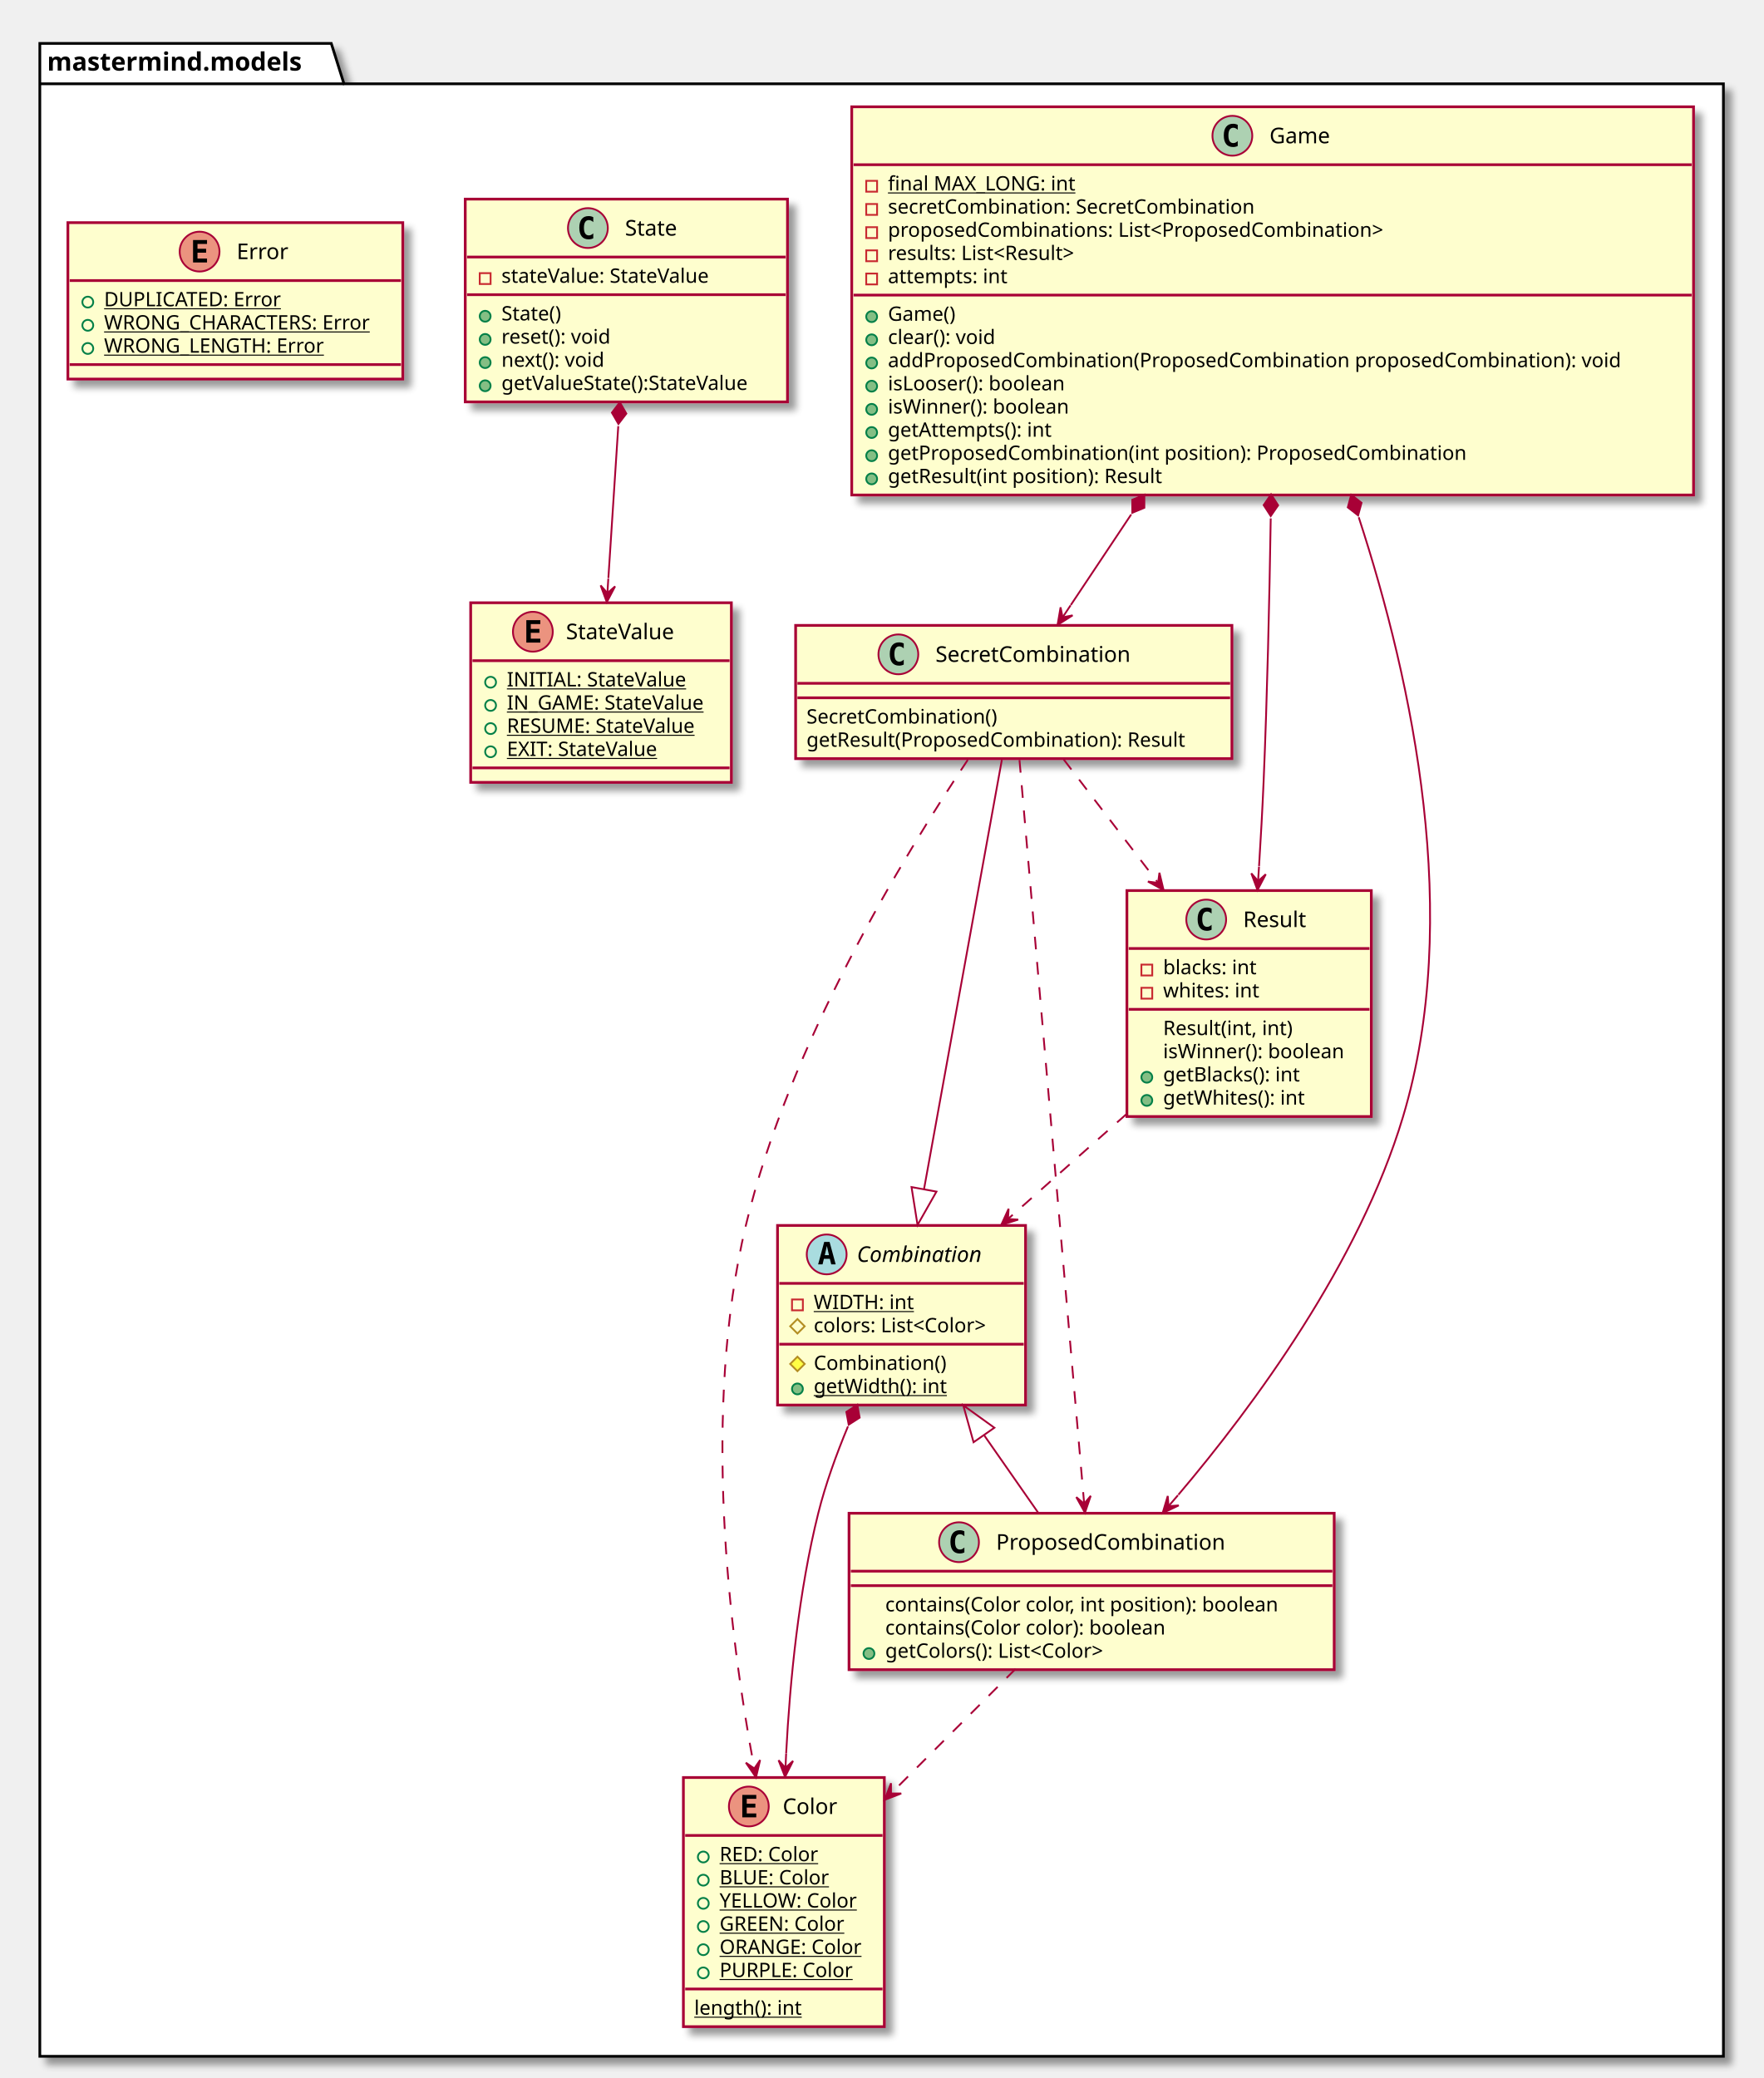
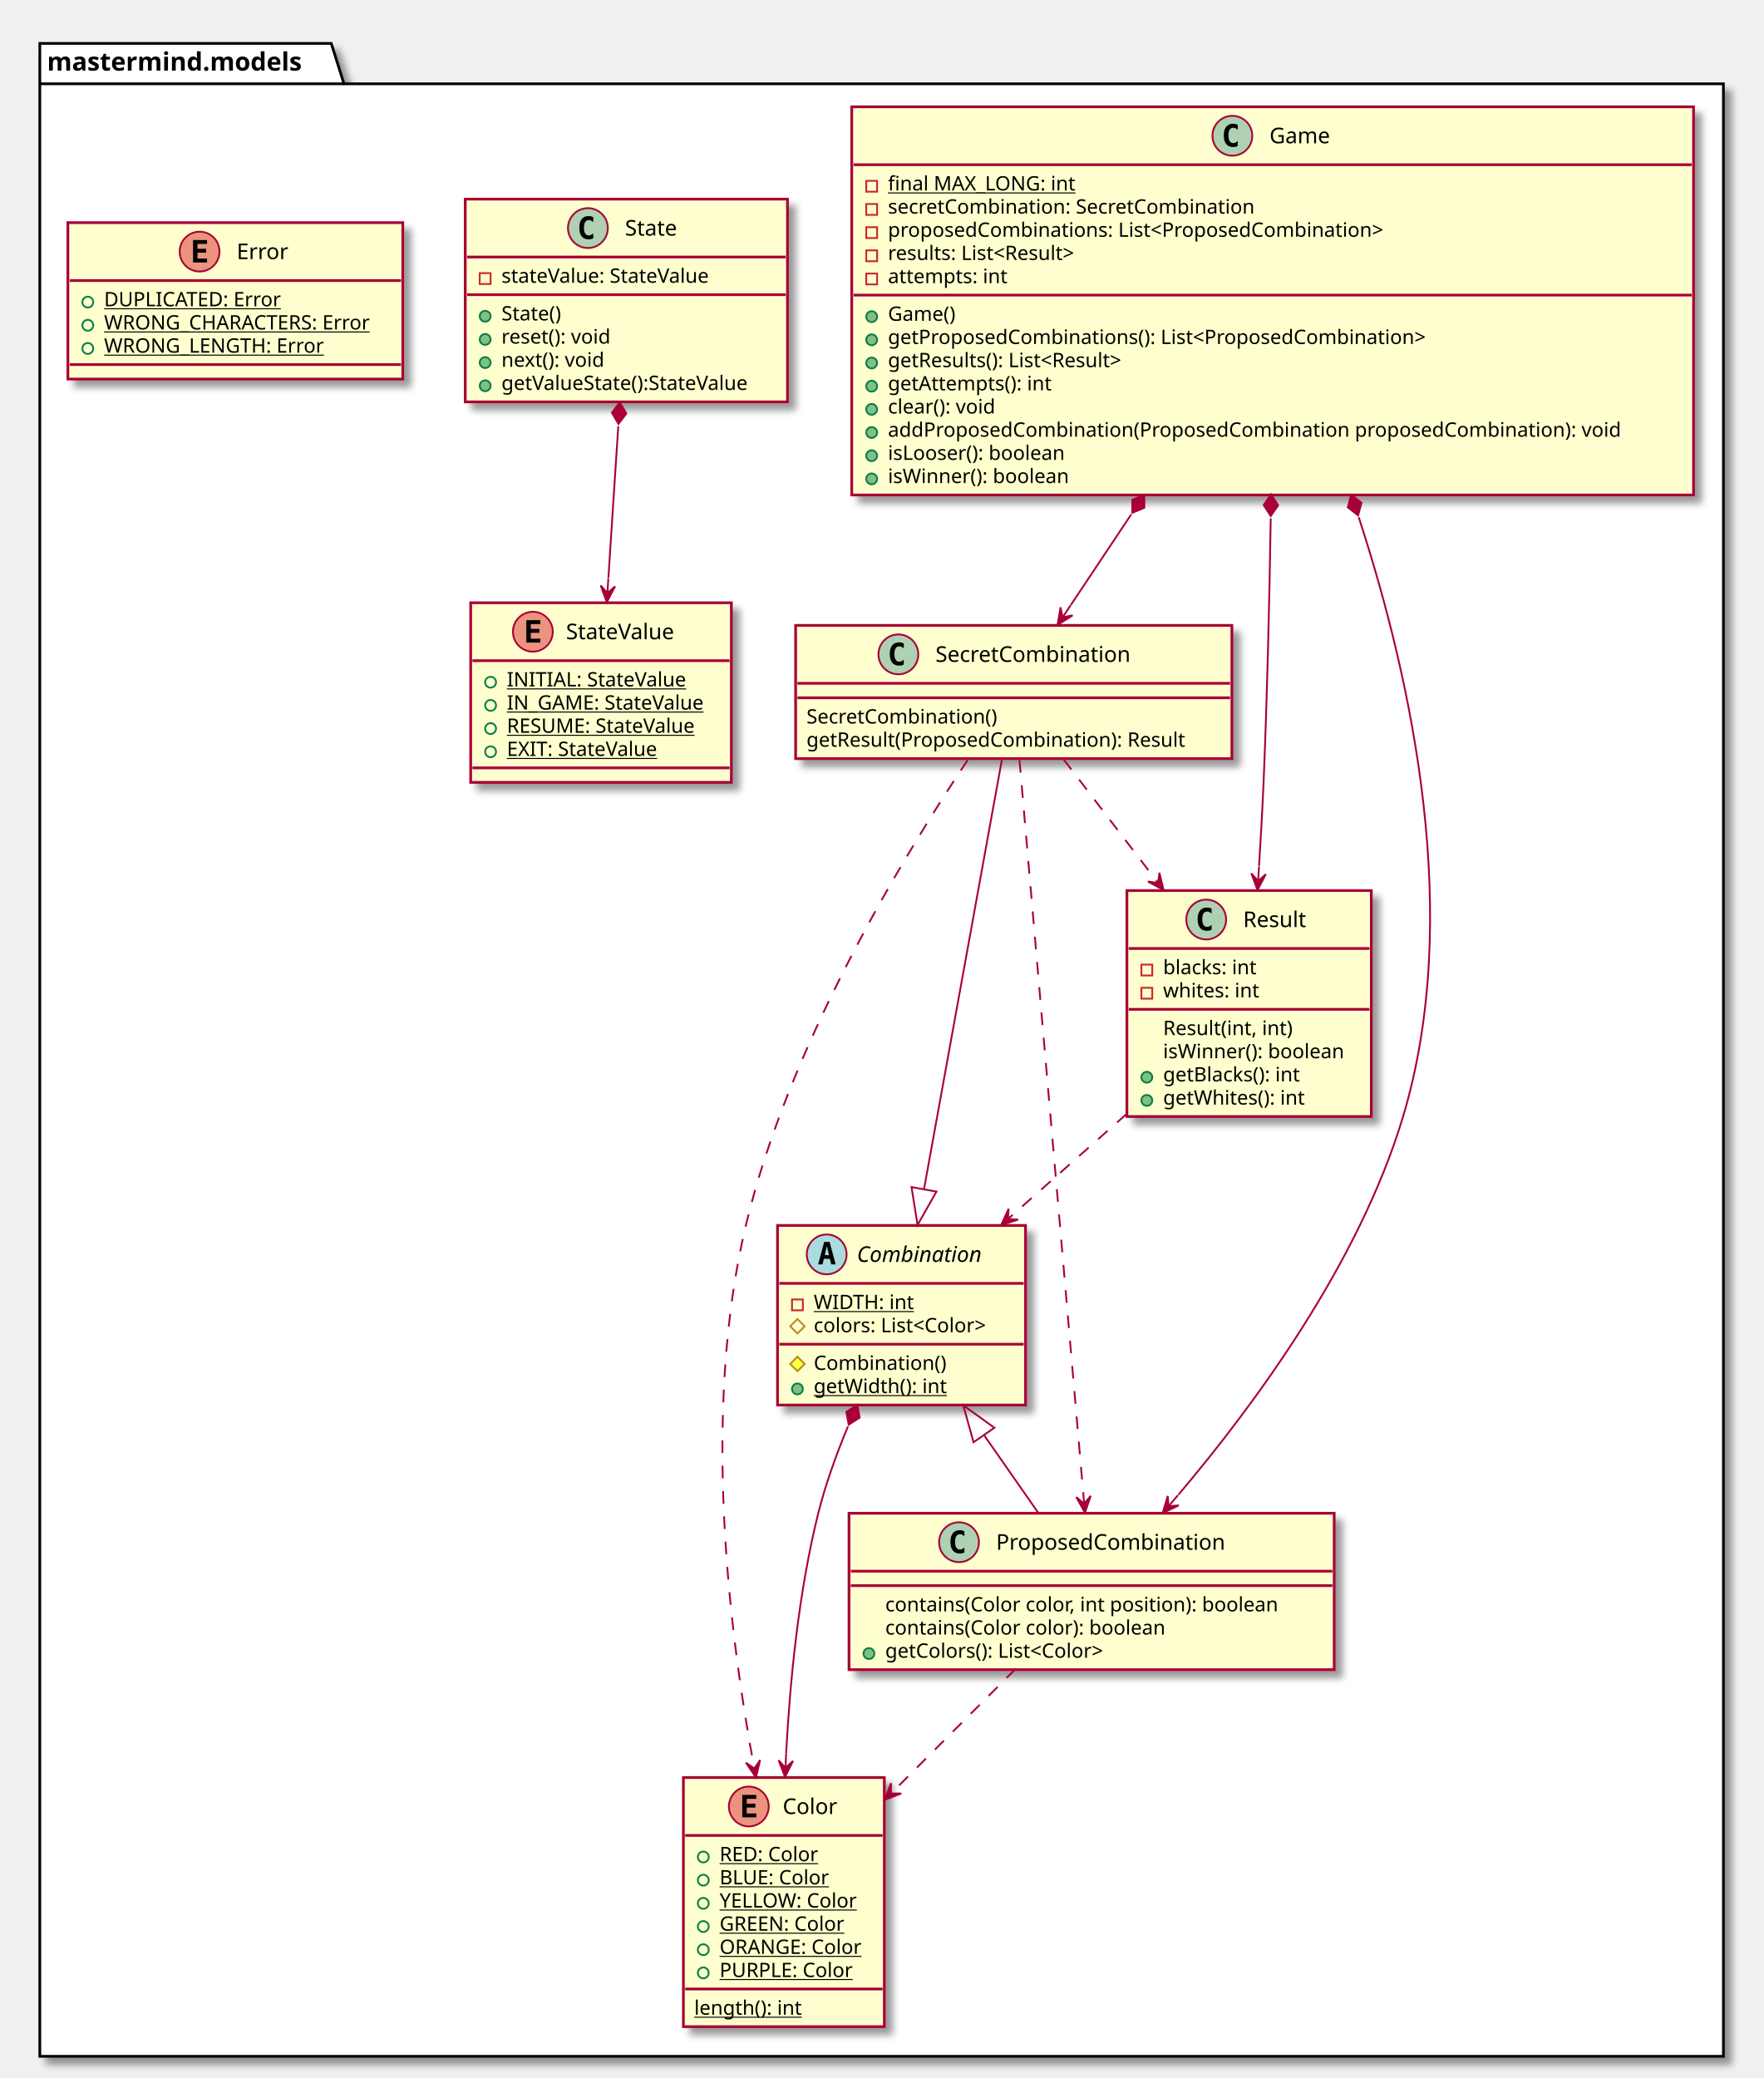
<svg xmlns="http://www.w3.org/2000/svg" contentScriptType="application/ecmascript" contentStyleType="text/css" height="1148px" preserveAspectRatio="none" style="width:974px;height:1148px;" version="1.1" viewBox="0 0 974 1148" width="974px" zoomAndPan="magnify">
  <defs>
-     <filter height="300%" id="f1865ri2w747ay" width="300%" x="-1" y="-1">
+     <filter height="300%" id="f1ryl5hfhe2eac" width="300%" x="-1" y="-1">
      <feGaussianBlur result="blurOut" stdDeviation="2.0" />
      <feColorMatrix in="blurOut" result="blurOut2" type="matrix" values="0 0 0 0 0 0 0 0 0 0 0 0 0 0 0 0 0 0 .4 0" />
      <feOffset dx="4.0" dy="4.0" in="blurOut2" result="blurOut3" />
      <feBlend in="SourceGraphic" in2="blurOut3" mode="normal" />
    </filter>
  </defs>
  <g>
-     <polygon fill="#FFFFFF" filter="url(#f1865ri2w747ay)" points="22,24,183,24,190,46.297,952,46.297,952,1136,22,1136,22,24" style="stroke: #000000; stroke-width: 1.5;" />
+     <polygon fill="#FFFFFF" filter="url(#f1ryl5hfhe2eac)" points="22,24,183,24,190,46.297,952,46.297,952,1136,22,1136,22,24" style="stroke: #000000; stroke-width: 1.5;" />
    <line style="stroke: #000000; stroke-width: 1.5;" x1="22" x2="190" y1="46.297" y2="46.297" />
    <text fill="#000000" font-family="sans-serif" font-size="14" font-weight="bold" lengthAdjust="spacingAndGlyphs" textLength="155" x="26" y="38.995">mastermind.models</text>
-     <rect fill="#FEFECE" filter="url(#f1865ri2w747ay)" height="137.633" id="mastermind.models.Color" style="stroke: #A80036; stroke-width: 1.5;" width="111" x="377.5" y="982" />
+     <rect fill="#FEFECE" filter="url(#f1ryl5hfhe2eac)" height="137.633" id="mastermind.models.Color" style="stroke: #A80036; stroke-width: 1.5;" width="111" x="377.5" y="982" />
    <ellipse cx="413.65" cy="998" fill="#EB937F" rx="11" ry="11" style="stroke: #A80036; stroke-width: 1.0;" />
    <path d="M417.759,1004 L410.041,1004 L410.041,991.609 L417.759,991.609 L417.759,993.766 L412.494,993.766 L412.494,996.438 L417.259,996.438 L417.259,998.594 L412.494,998.594 L412.494,1001.844 L417.759,1001.844 L417.759,1004 Z " />
    <text fill="#000000" font-family="sans-serif" font-size="12" lengthAdjust="spacingAndGlyphs" textLength="32" x="432.35" y="1002.154">Color</text>
    <line style="stroke: #A80036; stroke-width: 1.5;" x1="378.5" x2="487.5" y1="1014" y2="1014" />
    <ellipse cx="388.5" cy="1025.902" fill="none" rx="3" ry="3" style="stroke: #038048; stroke-width: 1.0;" />
    <text fill="#000000" font-family="sans-serif" font-size="11" lengthAdjust="spacingAndGlyphs" text-decoration="underline" textLength="60" x="397.5" y="1028.21">RED: Color</text>
    <ellipse cx="388.5" cy="1038.707" fill="none" rx="3" ry="3" style="stroke: #038048; stroke-width: 1.0;" />
    <text fill="#000000" font-family="sans-serif" font-size="11" lengthAdjust="spacingAndGlyphs" text-decoration="underline" textLength="67" x="397.5" y="1041.015">BLUE: Color</text>
    <ellipse cx="388.5" cy="1051.512" fill="none" rx="3" ry="3" style="stroke: #038048; stroke-width: 1.0;" />
    <text fill="#000000" font-family="sans-serif" font-size="11" lengthAdjust="spacingAndGlyphs" text-decoration="underline" textLength="82" x="397.5" y="1053.82">YELLOW: Color</text>
    <ellipse cx="388.5" cy="1064.316" fill="none" rx="3" ry="3" style="stroke: #038048; stroke-width: 1.0;" />
    <text fill="#000000" font-family="sans-serif" font-size="11" lengthAdjust="spacingAndGlyphs" text-decoration="underline" textLength="76" x="397.5" y="1066.624">GREEN: Color</text>
    <ellipse cx="388.5" cy="1077.121" fill="none" rx="3" ry="3" style="stroke: #038048; stroke-width: 1.0;" />
    <text fill="#000000" font-family="sans-serif" font-size="11" lengthAdjust="spacingAndGlyphs" text-decoration="underline" textLength="85" x="397.5" y="1079.429">ORANGE: Color</text>
    <ellipse cx="388.5" cy="1089.926" fill="none" rx="3" ry="3" style="stroke: #038048; stroke-width: 1.0;" />
    <text fill="#000000" font-family="sans-serif" font-size="11" lengthAdjust="spacingAndGlyphs" text-decoration="underline" textLength="80" x="397.5" y="1092.234">PURPLE: Color</text>
    <line style="stroke: #A80036; stroke-width: 1.5;" x1="378.5" x2="487.5" y1="1098.828" y2="1098.828" />
    <text fill="#000000" font-family="sans-serif" font-size="11" lengthAdjust="spacingAndGlyphs" text-decoration="underline" textLength="65" x="383.5" y="1113.039">length(): int</text>
-     <rect fill="#FEFECE" filter="url(#f1865ri2w747ay)" height="214.461" id="mastermind.models.Game" style="stroke: #A80036; stroke-width: 1.5;" width="465" x="470.5" y="59" />
+     <rect fill="#FEFECE" filter="url(#f1ryl5hfhe2eac)" height="214.461" id="mastermind.models.Game" style="stroke: #A80036; stroke-width: 1.5;" width="465" x="470.5" y="59" />
    <ellipse cx="680.75" cy="75" fill="#ADD1B2" rx="11" ry="11" style="stroke: #A80036; stroke-width: 1.0;" />
    <path d="M683.719,80.641 Q683.141,80.938 682.5,81.078 Q681.859,81.234 681.156,81.234 Q678.656,81.234 677.328,79.594 Q676.016,77.938 676.016,74.812 Q676.016,71.688 677.328,70.031 Q678.656,68.375 681.156,68.375 Q681.859,68.375 682.5,68.531 Q683.156,68.688 683.719,68.984 L683.719,71.703 Q683.094,71.125 682.5,70.859 Q681.906,70.578 681.281,70.578 Q679.938,70.578 679.25,71.656 Q678.562,72.719 678.562,74.812 Q678.562,76.906 679.25,77.984 Q679.938,79.047 681.281,79.047 Q681.906,79.047 682.5,78.781 Q683.094,78.5 683.719,77.922 L683.719,80.641 Z " />
    <text fill="#000000" font-family="sans-serif" font-size="12" lengthAdjust="spacingAndGlyphs" textLength="36" x="701.25" y="79.154">Game</text>
    <line style="stroke: #A80036; stroke-width: 1.5;" x1="471.5" x2="934.5" y1="91" y2="91" />
    <rect fill="none" height="6" style="stroke: #C82930; stroke-width: 1.0;" width="6" x="478.5" y="99.902" />
    <text fill="#000000" font-family="sans-serif" font-size="11" lengthAdjust="spacingAndGlyphs" text-decoration="underline" textLength="111" x="490.5" y="105.21">final MAX_LONG: int</text>
    <rect fill="none" height="6" style="stroke: #C82930; stroke-width: 1.0;" width="6" x="478.5" y="112.707" />
    <text fill="#000000" font-family="sans-serif" font-size="11" lengthAdjust="spacingAndGlyphs" textLength="223" x="490.5" y="118.015">secretCombination: SecretCombination</text>
    <rect fill="none" height="6" style="stroke: #C82930; stroke-width: 1.0;" width="6" x="478.5" y="125.512" />
    <text fill="#000000" font-family="sans-serif" font-size="11" lengthAdjust="spacingAndGlyphs" textLength="303" x="490.5" y="130.82">proposedCombinations: List&lt;ProposedCombination&gt;</text>
    <rect fill="none" height="6" style="stroke: #C82930; stroke-width: 1.0;" width="6" x="478.5" y="138.316" />
    <text fill="#000000" font-family="sans-serif" font-size="11" lengthAdjust="spacingAndGlyphs" textLength="121" x="490.5" y="143.625">results: List&lt;Result&gt;</text>
    <rect fill="none" height="6" style="stroke: #C82930; stroke-width: 1.0;" width="6" x="478.5" y="151.121" />
    <text fill="#000000" font-family="sans-serif" font-size="11" lengthAdjust="spacingAndGlyphs" textLength="73" x="490.5" y="156.429">attempts: int</text>
    <line style="stroke: #A80036; stroke-width: 1.5;" x1="471.5" x2="934.5" y1="163.023" y2="163.023" />
    <ellipse cx="481.5" cy="174.926" fill="#84BE84" rx="3" ry="3" style="stroke: #038048; stroke-width: 1.0;" />
    <text fill="#000000" font-family="sans-serif" font-size="11" lengthAdjust="spacingAndGlyphs" textLength="42" x="490.5" y="177.234">Game()</text>
    <ellipse cx="481.5" cy="187.731" fill="#84BE84" rx="3" ry="3" style="stroke: #038048; stroke-width: 1.0;" />
-     <text fill="#000000" font-family="sans-serif" font-size="11" lengthAdjust="spacingAndGlyphs" textLength="67" x="490.5" y="190.039">clear(): void</text>
+     <text fill="#000000" font-family="sans-serif" font-size="11" lengthAdjust="spacingAndGlyphs" textLength="329" x="490.5" y="190.039">getProposedCombinations(): List&lt;ProposedCombination&gt;</text>
    <ellipse cx="481.5" cy="200.535" fill="#84BE84" rx="3" ry="3" style="stroke: #038048; stroke-width: 1.0;" />
-     <text fill="#000000" font-family="sans-serif" font-size="11" lengthAdjust="spacingAndGlyphs" textLength="439" x="490.5" y="202.843">addProposedCombination(ProposedCombination proposedCombination): void</text>
+     <text fill="#000000" font-family="sans-serif" font-size="11" lengthAdjust="spacingAndGlyphs" textLength="149" x="490.5" y="202.843">getResults(): List&lt;Result&gt;</text>
    <ellipse cx="481.5" cy="213.34" fill="#84BE84" rx="3" ry="3" style="stroke: #038048; stroke-width: 1.0;" />
-     <text fill="#000000" font-family="sans-serif" font-size="11" lengthAdjust="spacingAndGlyphs" textLength="110" x="490.5" y="215.648">isLooser(): boolean</text>
+     <text fill="#000000" font-family="sans-serif" font-size="11" lengthAdjust="spacingAndGlyphs" textLength="99" x="490.5" y="215.648">getAttempts(): int</text>
    <ellipse cx="481.5" cy="226.144" fill="#84BE84" rx="3" ry="3" style="stroke: #038048; stroke-width: 1.0;" />
-     <text fill="#000000" font-family="sans-serif" font-size="11" lengthAdjust="spacingAndGlyphs" textLength="109" x="490.5" y="228.453">isWinner(): boolean</text>
+     <text fill="#000000" font-family="sans-serif" font-size="11" lengthAdjust="spacingAndGlyphs" textLength="67" x="490.5" y="228.453">clear(): void</text>
    <ellipse cx="481.5" cy="238.949" fill="#84BE84" rx="3" ry="3" style="stroke: #038048; stroke-width: 1.0;" />
-     <text fill="#000000" font-family="sans-serif" font-size="11" lengthAdjust="spacingAndGlyphs" textLength="99" x="490.5" y="241.257">getAttempts(): int</text>
+     <text fill="#000000" font-family="sans-serif" font-size="11" lengthAdjust="spacingAndGlyphs" textLength="439" x="490.5" y="241.257">addProposedCombination(ProposedCombination proposedCombination): void</text>
    <ellipse cx="481.5" cy="251.754" fill="#84BE84" rx="3" ry="3" style="stroke: #038048; stroke-width: 1.0;" />
-     <text fill="#000000" font-family="sans-serif" font-size="11" lengthAdjust="spacingAndGlyphs" textLength="347" x="490.5" y="254.062">getProposedCombination(int position): ProposedCombination</text>
+     <text fill="#000000" font-family="sans-serif" font-size="11" lengthAdjust="spacingAndGlyphs" textLength="110" x="490.5" y="254.062">isLooser(): boolean</text>
    <ellipse cx="481.5" cy="264.559" fill="#84BE84" rx="3" ry="3" style="stroke: #038048; stroke-width: 1.0;" />
-     <text fill="#000000" font-family="sans-serif" font-size="11" lengthAdjust="spacingAndGlyphs" textLength="167" x="490.5" y="266.867">getResult(int position): Result</text>
-     <rect fill="#FEFECE" filter="url(#f1865ri2w747ay)" height="73.609" id="mastermind.models.SecretCombination" style="stroke: #A80036; stroke-width: 1.5;" width="241" x="439.5" y="345.5" />
+     <text fill="#000000" font-family="sans-serif" font-size="11" lengthAdjust="spacingAndGlyphs" textLength="109" x="490.5" y="266.867">isWinner(): boolean</text>
+     <rect fill="#FEFECE" filter="url(#f1ryl5hfhe2eac)" height="73.609" id="mastermind.models.SecretCombination" style="stroke: #A80036; stroke-width: 1.5;" width="241" x="439.5" y="345.5" />
    <ellipse cx="496.25" cy="361.5" fill="#ADD1B2" rx="11" ry="11" style="stroke: #A80036; stroke-width: 1.0;" />
    <path d="M499.219,367.141 Q498.641,367.438 498,367.578 Q497.359,367.734 496.656,367.734 Q494.156,367.734 492.828,366.094 Q491.516,364.438 491.516,361.312 Q491.516,358.188 492.828,356.531 Q494.156,354.875 496.656,354.875 Q497.359,354.875 498,355.031 Q498.656,355.188 499.219,355.484 L499.219,358.203 Q498.594,357.625 498,357.359 Q497.406,357.078 496.781,357.078 Q495.438,357.078 494.75,358.156 Q494.062,359.219 494.062,361.312 Q494.062,363.406 494.75,364.484 Q495.438,365.547 496.781,365.547 Q497.406,365.547 498,365.281 Q498.594,365 499.219,364.422 L499.219,367.141 Z " />
    <text fill="#000000" font-family="sans-serif" font-size="12" lengthAdjust="spacingAndGlyphs" textLength="119" x="516.75" y="365.654">SecretCombination</text>
    <line style="stroke: #A80036; stroke-width: 1.5;" x1="440.5" x2="679.5" y1="377.5" y2="377.5" />
    <line style="stroke: #A80036; stroke-width: 1.5;" x1="440.5" x2="679.5" y1="385.5" y2="385.5" />
    <text fill="#000000" font-family="sans-serif" font-size="11" lengthAdjust="spacingAndGlyphs" textLength="116" x="445.5" y="399.71">SecretCombination()</text>
    <text fill="#000000" font-family="sans-serif" font-size="11" lengthAdjust="spacingAndGlyphs" textLength="229" x="445.5" y="412.515">getResult(ProposedCombination): Result</text>
-     <rect fill="#FEFECE" filter="url(#f1865ri2w747ay)" height="124.828" id="mastermind.models.Result" style="stroke: #A80036; stroke-width: 1.5;" width="135" x="622.5" y="492" />
+     <rect fill="#FEFECE" filter="url(#f1ryl5hfhe2eac)" height="124.828" id="mastermind.models.Result" style="stroke: #A80036; stroke-width: 1.5;" width="135" x="622.5" y="492" />
    <ellipse cx="666.3" cy="508" fill="#ADD1B2" rx="11" ry="11" style="stroke: #A80036; stroke-width: 1.0;" />
    <path d="M669.269,513.641 Q668.691,513.938 668.05,514.078 Q667.409,514.234 666.706,514.234 Q664.206,514.234 662.878,512.594 Q661.566,510.938 661.566,507.812 Q661.566,504.688 662.878,503.031 Q664.206,501.375 666.706,501.375 Q667.409,501.375 668.05,501.531 Q668.706,501.688 669.269,501.984 L669.269,504.703 Q668.644,504.125 668.05,503.859 Q667.456,503.578 666.831,503.578 Q665.487,503.578 664.8,504.656 Q664.112,505.719 664.112,507.812 Q664.112,509.906 664.8,510.984 Q665.487,512.047 666.831,512.047 Q667.456,512.047 668.05,511.781 Q668.644,511.5 669.269,510.922 L669.269,513.641 Z " />
    <text fill="#000000" font-family="sans-serif" font-size="12" lengthAdjust="spacingAndGlyphs" textLength="39" x="686.7" y="512.154">Result</text>
    <line style="stroke: #A80036; stroke-width: 1.5;" x1="623.5" x2="756.5" y1="524" y2="524" />
    <rect fill="none" height="6" style="stroke: #C82930; stroke-width: 1.0;" width="6" x="630.5" y="532.902" />
    <text fill="#000000" font-family="sans-serif" font-size="11" lengthAdjust="spacingAndGlyphs" textLength="58" x="642.5" y="538.21">blacks: int</text>
    <rect fill="none" height="6" style="stroke: #C82930; stroke-width: 1.0;" width="6" x="630.5" y="545.707" />
    <text fill="#000000" font-family="sans-serif" font-size="11" lengthAdjust="spacingAndGlyphs" textLength="59" x="642.5" y="551.015">whites: int</text>
    <line style="stroke: #A80036; stroke-width: 1.5;" x1="623.5" x2="756.5" y1="557.609" y2="557.609" />
    <text fill="#000000" font-family="sans-serif" font-size="11" lengthAdjust="spacingAndGlyphs" textLength="79" x="642.5" y="571.82">Result(int, int)</text>
    <text fill="#000000" font-family="sans-serif" font-size="11" lengthAdjust="spacingAndGlyphs" textLength="109" x="642.5" y="584.625">isWinner(): boolean</text>
    <ellipse cx="633.5" cy="595.121" fill="#84BE84" rx="3" ry="3" style="stroke: #038048; stroke-width: 1.0;" />
    <text fill="#000000" font-family="sans-serif" font-size="11" lengthAdjust="spacingAndGlyphs" textLength="85" x="642.5" y="597.429">getBlacks(): int</text>
    <ellipse cx="633.5" cy="607.926" fill="#84BE84" rx="3" ry="3" style="stroke: #038048; stroke-width: 1.0;" />
    <text fill="#000000" font-family="sans-serif" font-size="11" lengthAdjust="spacingAndGlyphs" textLength="85" x="642.5" y="610.234">getWhites(): int</text>
-     <rect fill="#FEFECE" filter="url(#f1865ri2w747ay)" height="86.414" id="mastermind.models.ProposedCombination" style="stroke: #A80036; stroke-width: 1.5;" width="268" x="469" y="836" />
+     <rect fill="#FEFECE" filter="url(#f1ryl5hfhe2eac)" height="86.414" id="mastermind.models.ProposedCombination" style="stroke: #A80036; stroke-width: 1.5;" width="268" x="469" y="836" />
    <ellipse cx="529.75" cy="852" fill="#ADD1B2" rx="11" ry="11" style="stroke: #A80036; stroke-width: 1.0;" />
    <path d="M532.719,857.641 Q532.141,857.938 531.5,858.078 Q530.859,858.234 530.156,858.234 Q527.656,858.234 526.328,856.594 Q525.016,854.938 525.016,851.812 Q525.016,848.688 526.328,847.031 Q527.656,845.375 530.156,845.375 Q530.859,845.375 531.5,845.531 Q532.156,845.688 532.719,845.984 L532.719,848.703 Q532.094,848.125 531.5,847.859 Q530.906,847.578 530.281,847.578 Q528.938,847.578 528.25,848.656 Q527.562,849.719 527.562,851.812 Q527.562,853.906 528.25,854.984 Q528.938,856.047 530.281,856.047 Q530.906,856.047 531.5,855.781 Q532.094,855.5 532.719,854.922 L532.719,857.641 Z " />
    <text fill="#000000" font-family="sans-serif" font-size="12" lengthAdjust="spacingAndGlyphs" textLength="138" x="550.25" y="856.154">ProposedCombination</text>
    <line style="stroke: #A80036; stroke-width: 1.5;" x1="470" x2="736" y1="868" y2="868" />
    <line style="stroke: #A80036; stroke-width: 1.5;" x1="470" x2="736" y1="876" y2="876" />
    <text fill="#000000" font-family="sans-serif" font-size="11" lengthAdjust="spacingAndGlyphs" textLength="242" x="489" y="890.21">contains(Color color, int position): boolean</text>
    <text fill="#000000" font-family="sans-serif" font-size="11" lengthAdjust="spacingAndGlyphs" textLength="171" x="489" y="903.015">contains(Color color): boolean</text>
    <ellipse cx="480" cy="913.512" fill="#84BE84" rx="3" ry="3" style="stroke: #038048; stroke-width: 1.0;" />
    <text fill="#000000" font-family="sans-serif" font-size="11" lengthAdjust="spacingAndGlyphs" textLength="139" x="489" y="915.82">getColors(): List&lt;Color&gt;</text>
-     <rect fill="#FEFECE" filter="url(#f1865ri2w747ay)" height="99.219" id="mastermind.models.Combination" style="stroke: #A80036; stroke-width: 1.5;" width="137" x="429.5" y="677" />
+     <rect fill="#FEFECE" filter="url(#f1ryl5hfhe2eac)" height="99.219" id="mastermind.models.Combination" style="stroke: #A80036; stroke-width: 1.5;" width="137" x="429.5" y="677" />
    <ellipse cx="456.65" cy="693" fill="#A9DCDF" rx="11" ry="11" style="stroke: #A80036; stroke-width: 1.0;" />
    <path d="M456.759,688.344 L455.603,693.422 L457.931,693.422 L456.759,688.344 Z M455.275,686.109 L458.259,686.109 L461.619,698.5 L459.166,698.5 L458.4,695.438 L455.119,695.438 L454.369,698.5 L451.931,698.5 L455.275,686.109 Z " />
    <text fill="#000000" font-family="sans-serif" font-size="12" font-style="italic" lengthAdjust="spacingAndGlyphs" textLength="78" x="473.35" y="697.154">Combination</text>
    <line style="stroke: #A80036; stroke-width: 1.5;" x1="430.5" x2="565.5" y1="709" y2="709" />
    <rect fill="none" height="6" style="stroke: #C82930; stroke-width: 1.0;" width="6" x="437.5" y="717.902" />
    <text fill="#000000" font-family="sans-serif" font-size="11" lengthAdjust="spacingAndGlyphs" text-decoration="underline" textLength="57" x="449.5" y="723.21">WIDTH: int</text>
    <polygon fill="none" points="440.5,728.707,444.5,732.707,440.5,736.707,436.5,732.707" style="stroke: #B38D22; stroke-width: 1.0;" />
    <text fill="#000000" font-family="sans-serif" font-size="11" lengthAdjust="spacingAndGlyphs" textLength="111" x="449.5" y="736.015">colors: List&lt;Color&gt;</text>
    <line style="stroke: #A80036; stroke-width: 1.5;" x1="430.5" x2="565.5" y1="742.609" y2="742.609" />
    <polygon fill="#FFFF44" points="440.5,749.512,444.5,753.512,440.5,757.512,436.5,753.512" style="stroke: #B38D22; stroke-width: 1.0;" />
    <text fill="#000000" font-family="sans-serif" font-size="11" lengthAdjust="spacingAndGlyphs" textLength="79" x="449.5" y="756.82">Combination()</text>
    <ellipse cx="440.5" cy="767.316" fill="#84BE84" rx="3" ry="3" style="stroke: #038048; stroke-width: 1.0;" />
    <text fill="#000000" font-family="sans-serif" font-size="11" lengthAdjust="spacingAndGlyphs" text-decoration="underline" textLength="78" x="449.5" y="769.625">getWidth(): int</text>
-     <rect fill="#FEFECE" filter="url(#f1865ri2w747ay)" height="112.023" id="mastermind.models.State" style="stroke: #A80036; stroke-width: 1.5;" width="178" x="257" y="110" />
+     <rect fill="#FEFECE" filter="url(#f1ryl5hfhe2eac)" height="112.023" id="mastermind.models.State" style="stroke: #A80036; stroke-width: 1.5;" width="178" x="257" y="110" />
    <ellipse cx="324.75" cy="126" fill="#ADD1B2" rx="11" ry="11" style="stroke: #A80036; stroke-width: 1.0;" />
    <path d="M327.719,131.641 Q327.141,131.938 326.5,132.078 Q325.859,132.234 325.156,132.234 Q322.656,132.234 321.328,130.594 Q320.016,128.938 320.016,125.812 Q320.016,122.688 321.328,121.031 Q322.656,119.375 325.156,119.375 Q325.859,119.375 326.5,119.531 Q327.156,119.688 327.719,119.984 L327.719,122.703 Q327.094,122.125 326.5,121.859 Q325.906,121.578 325.281,121.578 Q323.938,121.578 323.25,122.656 Q322.562,123.719 322.562,125.812 Q322.562,127.906 323.25,128.984 Q323.938,130.047 325.281,130.047 Q325.906,130.047 326.5,129.781 Q327.094,129.5 327.719,128.922 L327.719,131.641 Z " />
    <text fill="#000000" font-family="sans-serif" font-size="12" lengthAdjust="spacingAndGlyphs" textLength="34" x="345.25" y="130.154">State</text>
    <line style="stroke: #A80036; stroke-width: 1.5;" x1="258" x2="434" y1="142" y2="142" />
    <rect fill="none" height="6" style="stroke: #C82930; stroke-width: 1.0;" width="6" x="265" y="150.902" />
    <text fill="#000000" font-family="sans-serif" font-size="11" lengthAdjust="spacingAndGlyphs" textLength="129" x="277" y="156.21">stateValue: StateValue</text>
    <line style="stroke: #A80036; stroke-width: 1.5;" x1="258" x2="434" y1="162.805" y2="162.805" />
    <ellipse cx="268" cy="174.707" fill="#84BE84" rx="3" ry="3" style="stroke: #038048; stroke-width: 1.0;" />
    <text fill="#000000" font-family="sans-serif" font-size="11" lengthAdjust="spacingAndGlyphs" textLength="38" x="277" y="177.015">State()</text>
    <ellipse cx="268" cy="187.512" fill="#84BE84" rx="3" ry="3" style="stroke: #038048; stroke-width: 1.0;" />
    <text fill="#000000" font-family="sans-serif" font-size="11" lengthAdjust="spacingAndGlyphs" textLength="69" x="277" y="189.82">reset(): void</text>
    <ellipse cx="268" cy="200.316" fill="#84BE84" rx="3" ry="3" style="stroke: #038048; stroke-width: 1.0;" />
    <text fill="#000000" font-family="sans-serif" font-size="11" lengthAdjust="spacingAndGlyphs" textLength="63" x="277" y="202.625">next(): void</text>
    <ellipse cx="268" cy="213.121" fill="#84BE84" rx="3" ry="3" style="stroke: #038048; stroke-width: 1.0;" />
    <text fill="#000000" font-family="sans-serif" font-size="11" lengthAdjust="spacingAndGlyphs" textLength="152" x="277" y="215.429">getValueState():StateValue</text>
-     <rect fill="#FEFECE" filter="url(#f1865ri2w747ay)" height="99.219" id="mastermind.models.StateValue" style="stroke: #A80036; stroke-width: 1.5;" width="144" x="260" y="333" />
+     <rect fill="#FEFECE" filter="url(#f1ryl5hfhe2eac)" height="99.219" id="mastermind.models.StateValue" style="stroke: #A80036; stroke-width: 1.5;" width="144" x="260" y="333" />
    <ellipse cx="294.35" cy="349" fill="#EB937F" rx="11" ry="11" style="stroke: #A80036; stroke-width: 1.0;" />
    <path d="M298.459,355 L290.741,355 L290.741,342.609 L298.459,342.609 L298.459,344.766 L293.194,344.766 L293.194,347.438 L297.959,347.438 L297.959,349.594 L293.194,349.594 L293.194,352.844 L298.459,352.844 L298.459,355 Z " />
    <text fill="#000000" font-family="sans-serif" font-size="12" lengthAdjust="spacingAndGlyphs" textLength="69" x="312.65" y="353.154">StateValue</text>
    <line style="stroke: #A80036; stroke-width: 1.5;" x1="261" x2="403" y1="365" y2="365" />
    <ellipse cx="271" cy="376.902" fill="none" rx="3" ry="3" style="stroke: #038048; stroke-width: 1.0;" />
    <text fill="#000000" font-family="sans-serif" font-size="11" lengthAdjust="spacingAndGlyphs" text-decoration="underline" textLength="106" x="280" y="379.21">INITIAL: StateValue</text>
    <ellipse cx="271" cy="389.707" fill="none" rx="3" ry="3" style="stroke: #038048; stroke-width: 1.0;" />
    <text fill="#000000" font-family="sans-serif" font-size="11" lengthAdjust="spacingAndGlyphs" text-decoration="underline" textLength="118" x="280" y="392.015">IN_GAME: StateValue</text>
    <ellipse cx="271" cy="402.512" fill="none" rx="3" ry="3" style="stroke: #038048; stroke-width: 1.0;" />
    <text fill="#000000" font-family="sans-serif" font-size="11" lengthAdjust="spacingAndGlyphs" text-decoration="underline" textLength="115" x="280" y="404.82">RESUME: StateValue</text>
    <ellipse cx="271" cy="415.316" fill="none" rx="3" ry="3" style="stroke: #038048; stroke-width: 1.0;" />
    <text fill="#000000" font-family="sans-serif" font-size="11" lengthAdjust="spacingAndGlyphs" text-decoration="underline" textLength="93" x="280" y="417.625">EXIT: StateValue</text>
    <line style="stroke: #A80036; stroke-width: 1.5;" x1="261" x2="403" y1="424.219" y2="424.219" />
-     <rect fill="#FEFECE" filter="url(#f1865ri2w747ay)" height="86.414" id="mastermind.models.Error" style="stroke: #A80036; stroke-width: 1.5;" width="185" x="37.5" y="123" />
+     <rect fill="#FEFECE" filter="url(#f1ryl5hfhe2eac)" height="86.414" id="mastermind.models.Error" style="stroke: #A80036; stroke-width: 1.5;" width="185" x="37.5" y="123" />
    <ellipse cx="110.25" cy="139" fill="#EB937F" rx="11" ry="11" style="stroke: #A80036; stroke-width: 1.0;" />
    <path d="M114.359,145 L106.641,145 L106.641,132.609 L114.359,132.609 L114.359,134.766 L109.094,134.766 L109.094,137.438 L113.859,137.438 L113.859,139.594 L109.094,139.594 L109.094,142.844 L114.359,142.844 L114.359,145 Z " />
    <text fill="#000000" font-family="sans-serif" font-size="12" lengthAdjust="spacingAndGlyphs" textLength="31" x="130.75" y="143.154">Error</text>
    <line style="stroke: #A80036; stroke-width: 1.5;" x1="38.5" x2="221.5" y1="155" y2="155" />
    <ellipse cx="48.5" cy="166.902" fill="none" rx="3" ry="3" style="stroke: #038048; stroke-width: 1.0;" />
    <text fill="#000000" font-family="sans-serif" font-size="11" lengthAdjust="spacingAndGlyphs" text-decoration="underline" textLength="106" x="57.5" y="169.21">DUPLICATED: Error</text>
    <ellipse cx="48.5" cy="179.707" fill="none" rx="3" ry="3" style="stroke: #038048; stroke-width: 1.0;" />
    <text fill="#000000" font-family="sans-serif" font-size="11" lengthAdjust="spacingAndGlyphs" text-decoration="underline" textLength="159" x="57.5" y="182.015">WRONG_CHARACTERS: Error</text>
    <ellipse cx="48.5" cy="192.512" fill="none" rx="3" ry="3" style="stroke: #038048; stroke-width: 1.0;" />
    <text fill="#000000" font-family="sans-serif" font-size="11" lengthAdjust="spacingAndGlyphs" text-decoration="underline" textLength="130" x="57.5" y="194.82">WRONG_LENGTH: Error</text>
    <line style="stroke: #A80036; stroke-width: 1.5;" x1="38.5" x2="221.5" y1="201.414" y2="201.414" />
    <path d="M624.85,284.23 C613.06,301.91 601.52,319.22 591.52,334.23 " fill="none" id="mastermind.models.Game-mastermind.models.SecretCombination" style="stroke: #A80036; stroke-width: 1.0;" />
    <polygon fill="#A80036" points="584.19,345.22,592.512,339.953,586.965,341.061,585.857,335.513,584.19,345.22" style="stroke: #A80036; stroke-width: 1.0;" />
    <line style="stroke: #A80036; stroke-width: 1.0;" x1="586.965" x2="591.395" y1="341.061" y2="334.405" />
    <polygon fill="#A80036" points="632.13,273.31,625.473,276.082,625.471,283.293,632.128,280.521,632.13,273.31" style="stroke: #A80036; stroke-width: 1.0;" />
    <path d="M701.94,286.38 C701.22,331.96 700.01,384.4 698,432 C697.36,447.03 696.46,463.09 695.49,478.45 " fill="none" id="mastermind.models.Game-mastermind.models.Result" style="stroke: #A80036; stroke-width: 1.0;" />
    <polygon fill="#A80036" points="694.63,491.72,699.205,482.998,694.954,486.731,691.221,482.48,694.63,491.72" style="stroke: #A80036; stroke-width: 1.0;" />
    <line style="stroke: #A80036; stroke-width: 1.0;" x1="694.954" x2="695.475" y1="486.731" y2="478.745" />
    <polygon fill="#A80036" points="702.13,273.09,698.038,279.028,701.945,285.089,706.037,279.151,702.13,273.09" style="stroke: #A80036; stroke-width: 1.0;" />
    <path d="M750.55,285.76 C780.54,377.62 807.92,507.23 775,617 C750.84,697.56 692.9,776.23 650.93,825.78 " fill="none" id="mastermind.models.Game-mastermind.models.ProposedCombination" style="stroke: #A80036; stroke-width: 1.0;" />
    <polygon fill="#A80036" points="642.23,835.9,651.127,831.675,645.486,832.106,645.056,826.465,642.23,835.9" style="stroke: #A80036; stroke-width: 1.0;" />
    <line style="stroke: #A80036; stroke-width: 1.0;" x1="645.486" x2="650.705" y1="832.106" y2="826.035" />
    <polygon fill="#A80036" points="746.41,273.34,744.515,280.298,750.209,284.723,752.104,277.765,746.41,273.34" style="stroke: #A80036; stroke-width: 1.0;" />
    <path d="M543.75,793.08 C553.9,807.62 564.38,822.65 573.66,835.95 " fill="none" id="mastermind.models.Combination-mastermind.models.ProposedCombination" style="stroke: #A80036; stroke-width: 1.0;" />
    <polygon fill="none" points="537.79,796.77,532.09,776.36,549.28,788.76,537.79,796.77" style="stroke: #A80036; stroke-width: 1.0;" />
    <path d="M560.98,922.02 C540.26,942.74 514.92,968.08 492.26,990.74 " fill="none" id="mastermind.models.ProposedCombination-mastermind.models.Color" style="stroke: #A80036; stroke-width: 1.0; stroke-dasharray: 7.0,7.0;" />
    <polygon fill="#A80036" points="488.65,994.35,497.842,990.814,492.185,990.814,492.185,985.158,488.65,994.35" style="stroke: #A80036; stroke-width: 1.0;" />
    <path d="M622.31,615.44 C600.96,634.33 577.57,655.05 556.89,673.36 " fill="none" id="mastermind.models.Result-mastermind.models.Combination" style="stroke: #A80036; stroke-width: 1.0; stroke-dasharray: 7.0,7.0;" />
    <polygon fill="#A80036" points="553.06,676.75,562.45,673.778,556.803,673.435,557.146,667.789,553.06,676.75" style="stroke: #A80036; stroke-width: 1.0;" />
    <path d="M510.46,656.75 C523.43,585.24 543.23,476.03 553.42,419.78 " fill="none" id="mastermind.models.Combination-mastermind.models.SecretCombination" style="stroke: #A80036; stroke-width: 1.0;" />
    <polygon fill="none" points="517.3,658.31,506.84,676.74,503.52,655.81,517.3,658.31" style="stroke: #A80036; stroke-width: 1.0;" />
    <path d="M587.57,419.55 C602.72,439.36 621.98,464.55 639.7,487.73 " fill="none" id="mastermind.models.SecretCombination-mastermind.models.Result" style="stroke: #A80036; stroke-width: 1.0; stroke-dasharray: 7.0,7.0;" />
    <polygon fill="#A80036" points="642.76,491.73,640.461,482.153,639.719,487.761,634.111,487.019,642.76,491.73" style="stroke: #A80036; stroke-width: 1.0;" />
    <path d="M563.16,419.86 C570.81,507.84 590.32,732.17 598.87,830.55 " fill="none" id="mastermind.models.SecretCombination-mastermind.models.ProposedCombination" style="stroke: #A80036; stroke-width: 1.0; stroke-dasharray: 7.0,7.0;" />
    <polygon fill="#A80036" points="599.32,835.71,602.506,826.391,598.876,830.73,594.537,827.1,599.32,835.71" style="stroke: #A80036; stroke-width: 1.0;" />
    <path d="M534.6,419.77 C498.93,473.14 435.7,577.35 412,677 C387.73,779.03 402.5,900.98 416.67,976.98 " fill="none" id="mastermind.models.SecretCombination-mastermind.models.Color" style="stroke: #A80036; stroke-width: 1.0; stroke-dasharray: 7.0,7.0;" />
    <polygon fill="#A80036" points="417.6,981.92,419.886,972.34,416.685,977.004,412.021,973.803,417.6,981.92" style="stroke: #A80036; stroke-width: 1.0;" />
    <path d="M468.41,788.04 C462.02,803.37 455.99,820.02 452,836 C441.26,879.01 436.39,928.21 434.27,968.58 " fill="none" id="mastermind.models.Combination-mastermind.models.Color" style="stroke: #A80036; stroke-width: 1.0;" />
    <polygon fill="#A80036" points="433.66,981.64,438.071,972.834,433.891,976.645,430.08,972.465,433.66,981.64" style="stroke: #A80036; stroke-width: 1.0;" />
    <line style="stroke: #A80036; stroke-width: 1.0;" x1="433.891" x2="434.265" y1="976.645" y2="968.65" />
    <polygon fill="#A80036" points="473.58,776.07,467.527,779.99,468.818,787.085,474.87,783.165,473.58,776.07" style="stroke: #A80036; stroke-width: 1.0;" />
    <path d="M341.53,235.44 C339.78,262.37 337.77,293.08 336.06,319.36 " fill="none" id="mastermind.models.State-mastermind.models.StateValue" style="stroke: #A80036; stroke-width: 1.0;" />
    <polygon fill="#A80036" points="335.19,332.66,339.775,323.943,335.52,327.671,331.792,323.416,335.19,332.66" style="stroke: #A80036; stroke-width: 1.0;" />
    <line style="stroke: #A80036; stroke-width: 1.0;" x1="335.52" x2="336.03" y1="327.671" y2="319.69" />
    <polygon fill="#A80036" points="342.39,222.24,338.009,227.968,341.612,234.215,345.993,228.487,342.39,222.24" style="stroke: #A80036; stroke-width: 1.0;" />
  </g>
</svg>
